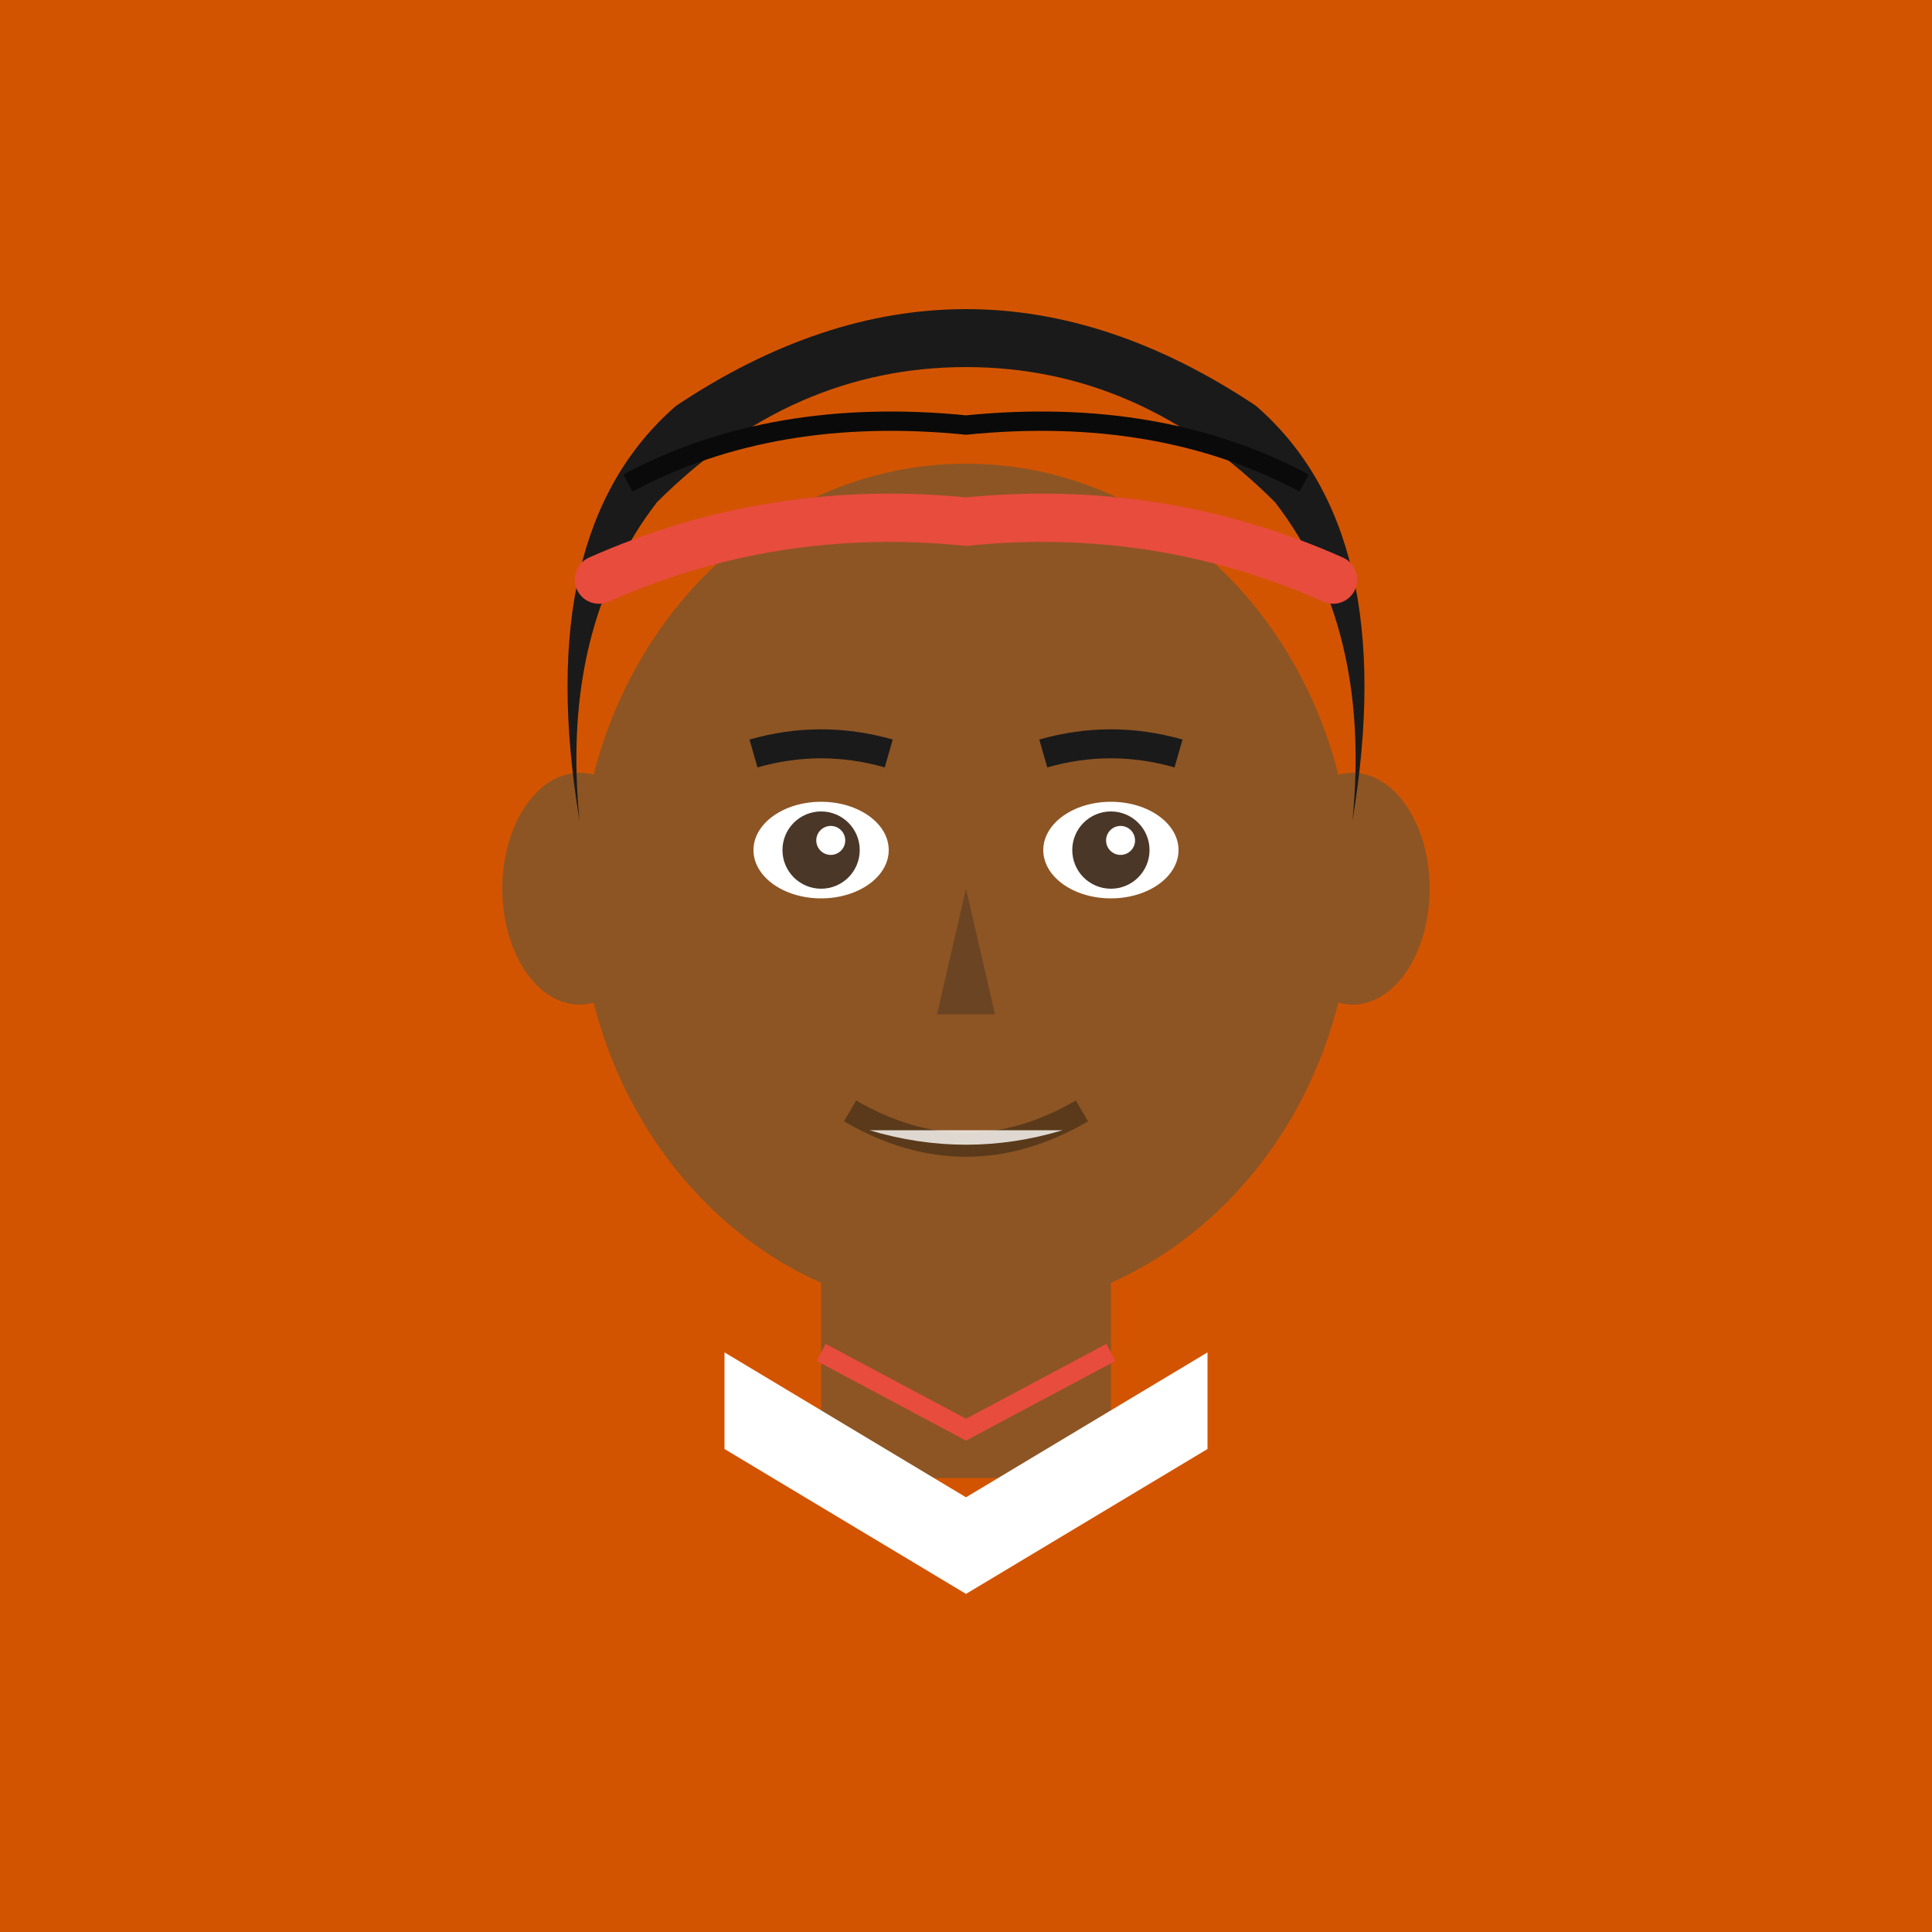
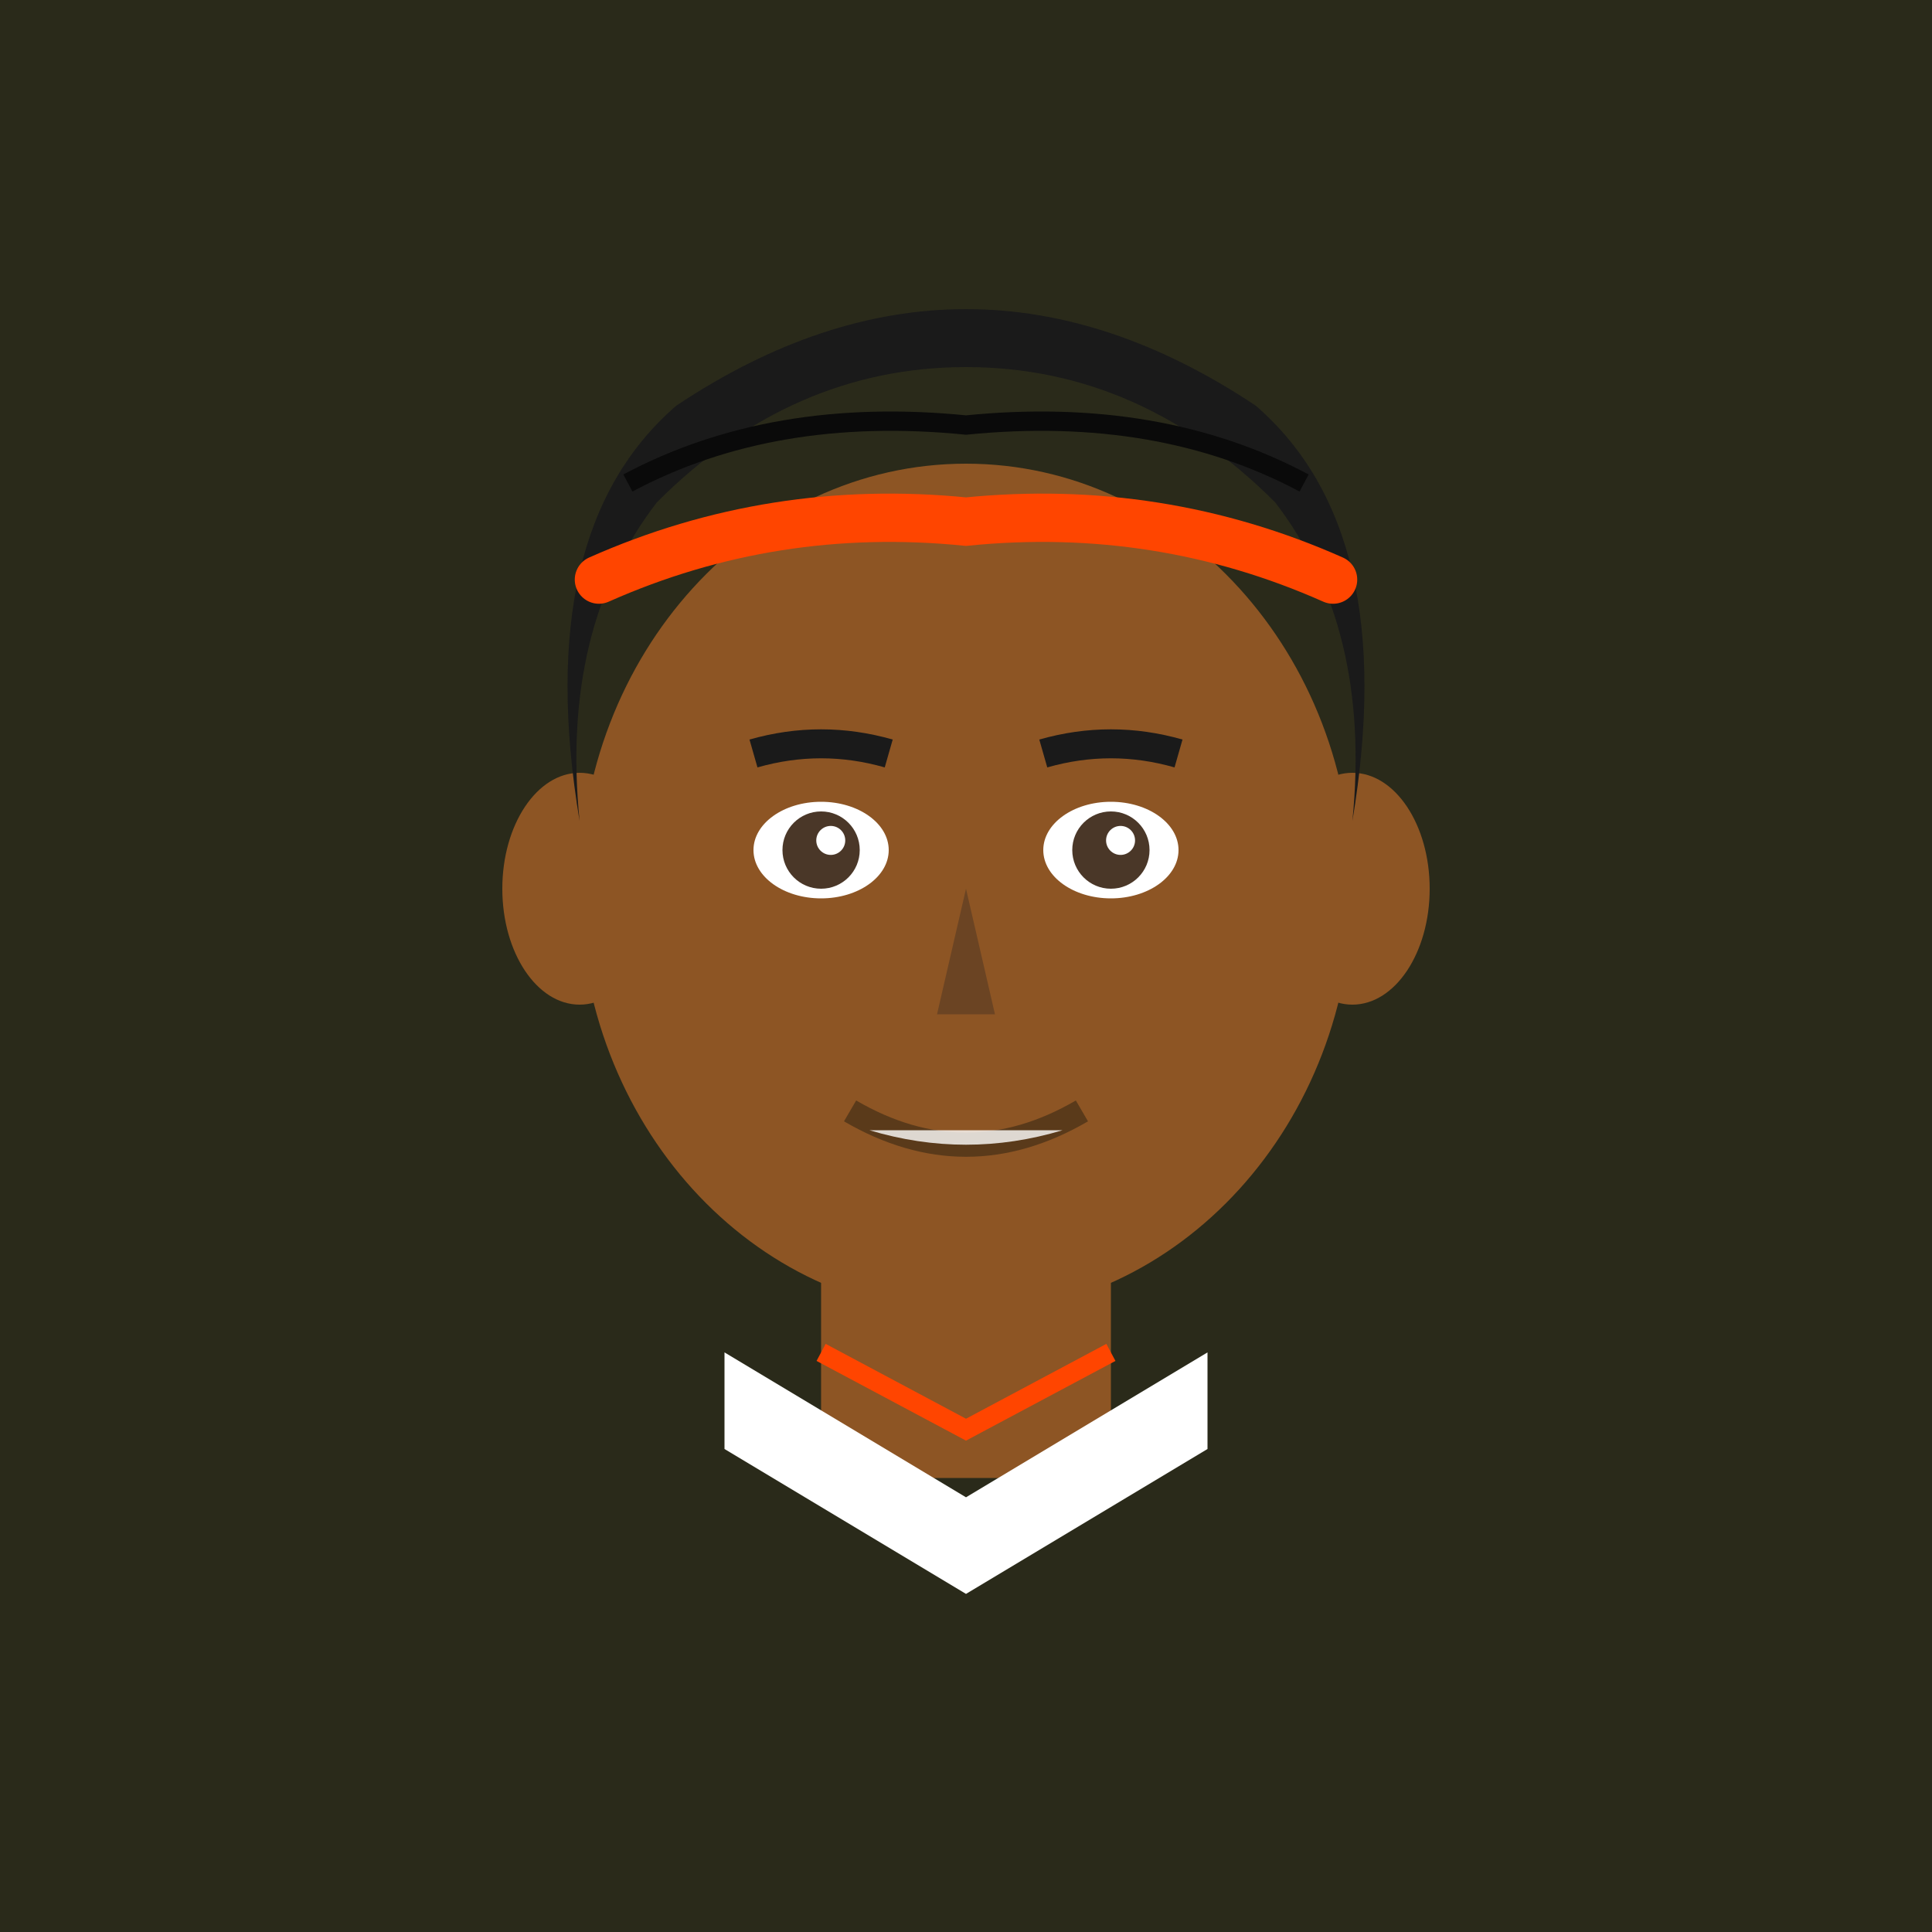
<svg xmlns="http://www.w3.org/2000/svg" viewBox="0 0 200 200">
-   <rect width="200" height="200" fill="#D35400" />
+   <rect width="200" height="200" fill="#2A2A1A" />
  <rect x="85" y="128" width="30" height="25" fill="#8D5524" />
  <path d="M75 140 L100 155 L125 140 L125 150 L100 165 L75 150 Z" fill="#FFF" />
-   <path d="M85 140 L100 148 L115 140" fill="none" stroke="#E74C3C" stroke-width="2" />
+   <path d="M85 140 L100 148 L115 140" fill="none" stroke="#FF4500" stroke-width="2" />
  <ellipse cx="100" cy="92" rx="40" ry="44" fill="#8D5524" />
  <ellipse cx="60" cy="92" rx="8" ry="12" fill="#8D5524" />
  <ellipse cx="140" cy="92" rx="8" ry="12" fill="#8D5524" />
  <path d="M60 85 Q55 55 70 42 Q85 32 100 32 Q115 32 130 42 Q145 55 140 85 Q142 65 132 52 Q118 38 100 38 Q82 38 68 52 Q58 65 60 85" fill="#1A1A1A" />
  <path d="M65 50 Q80 42 100 44 Q120 42 135 50" fill="none" stroke="#0A0A0A" stroke-width="2" />
-   <path d="M62 60 Q80 52 100 54 Q120 52 138 60" fill="none" stroke="#E74C3C" stroke-width="5" stroke-linecap="round" />
+   <path d="M62 60 Q80 52 100 54 Q120 52 138 60" fill="none" stroke="#FF4500" stroke-width="5" stroke-linecap="round" />
  <ellipse cx="85" cy="88" rx="7" ry="5" fill="#FFF" />
  <ellipse cx="115" cy="88" rx="7" ry="5" fill="#FFF" />
  <circle cx="85" cy="88" r="4" fill="#4A3728" />
  <circle cx="115" cy="88" r="4" fill="#4A3728" />
  <circle cx="86" cy="87" r="1.5" fill="#FFF" />
  <circle cx="116" cy="87" r="1.5" fill="#FFF" />
  <path d="M78 78 Q85 76 92 78" stroke="#1A1A1A" stroke-width="3" fill="none" />
  <path d="M108 78 Q115 76 122 78" stroke="#1A1A1A" stroke-width="3" fill="none" />
  <path d="M100 92 L97 105 L103 105 Z" fill="#6B4423" />
  <path d="M88 115 Q100 122 112 115" stroke="#5A3A1A" stroke-width="2.5" fill="none" />
  <path d="M90 117 Q100 120 110 117" fill="#FFF" opacity="0.8" />
</svg>
